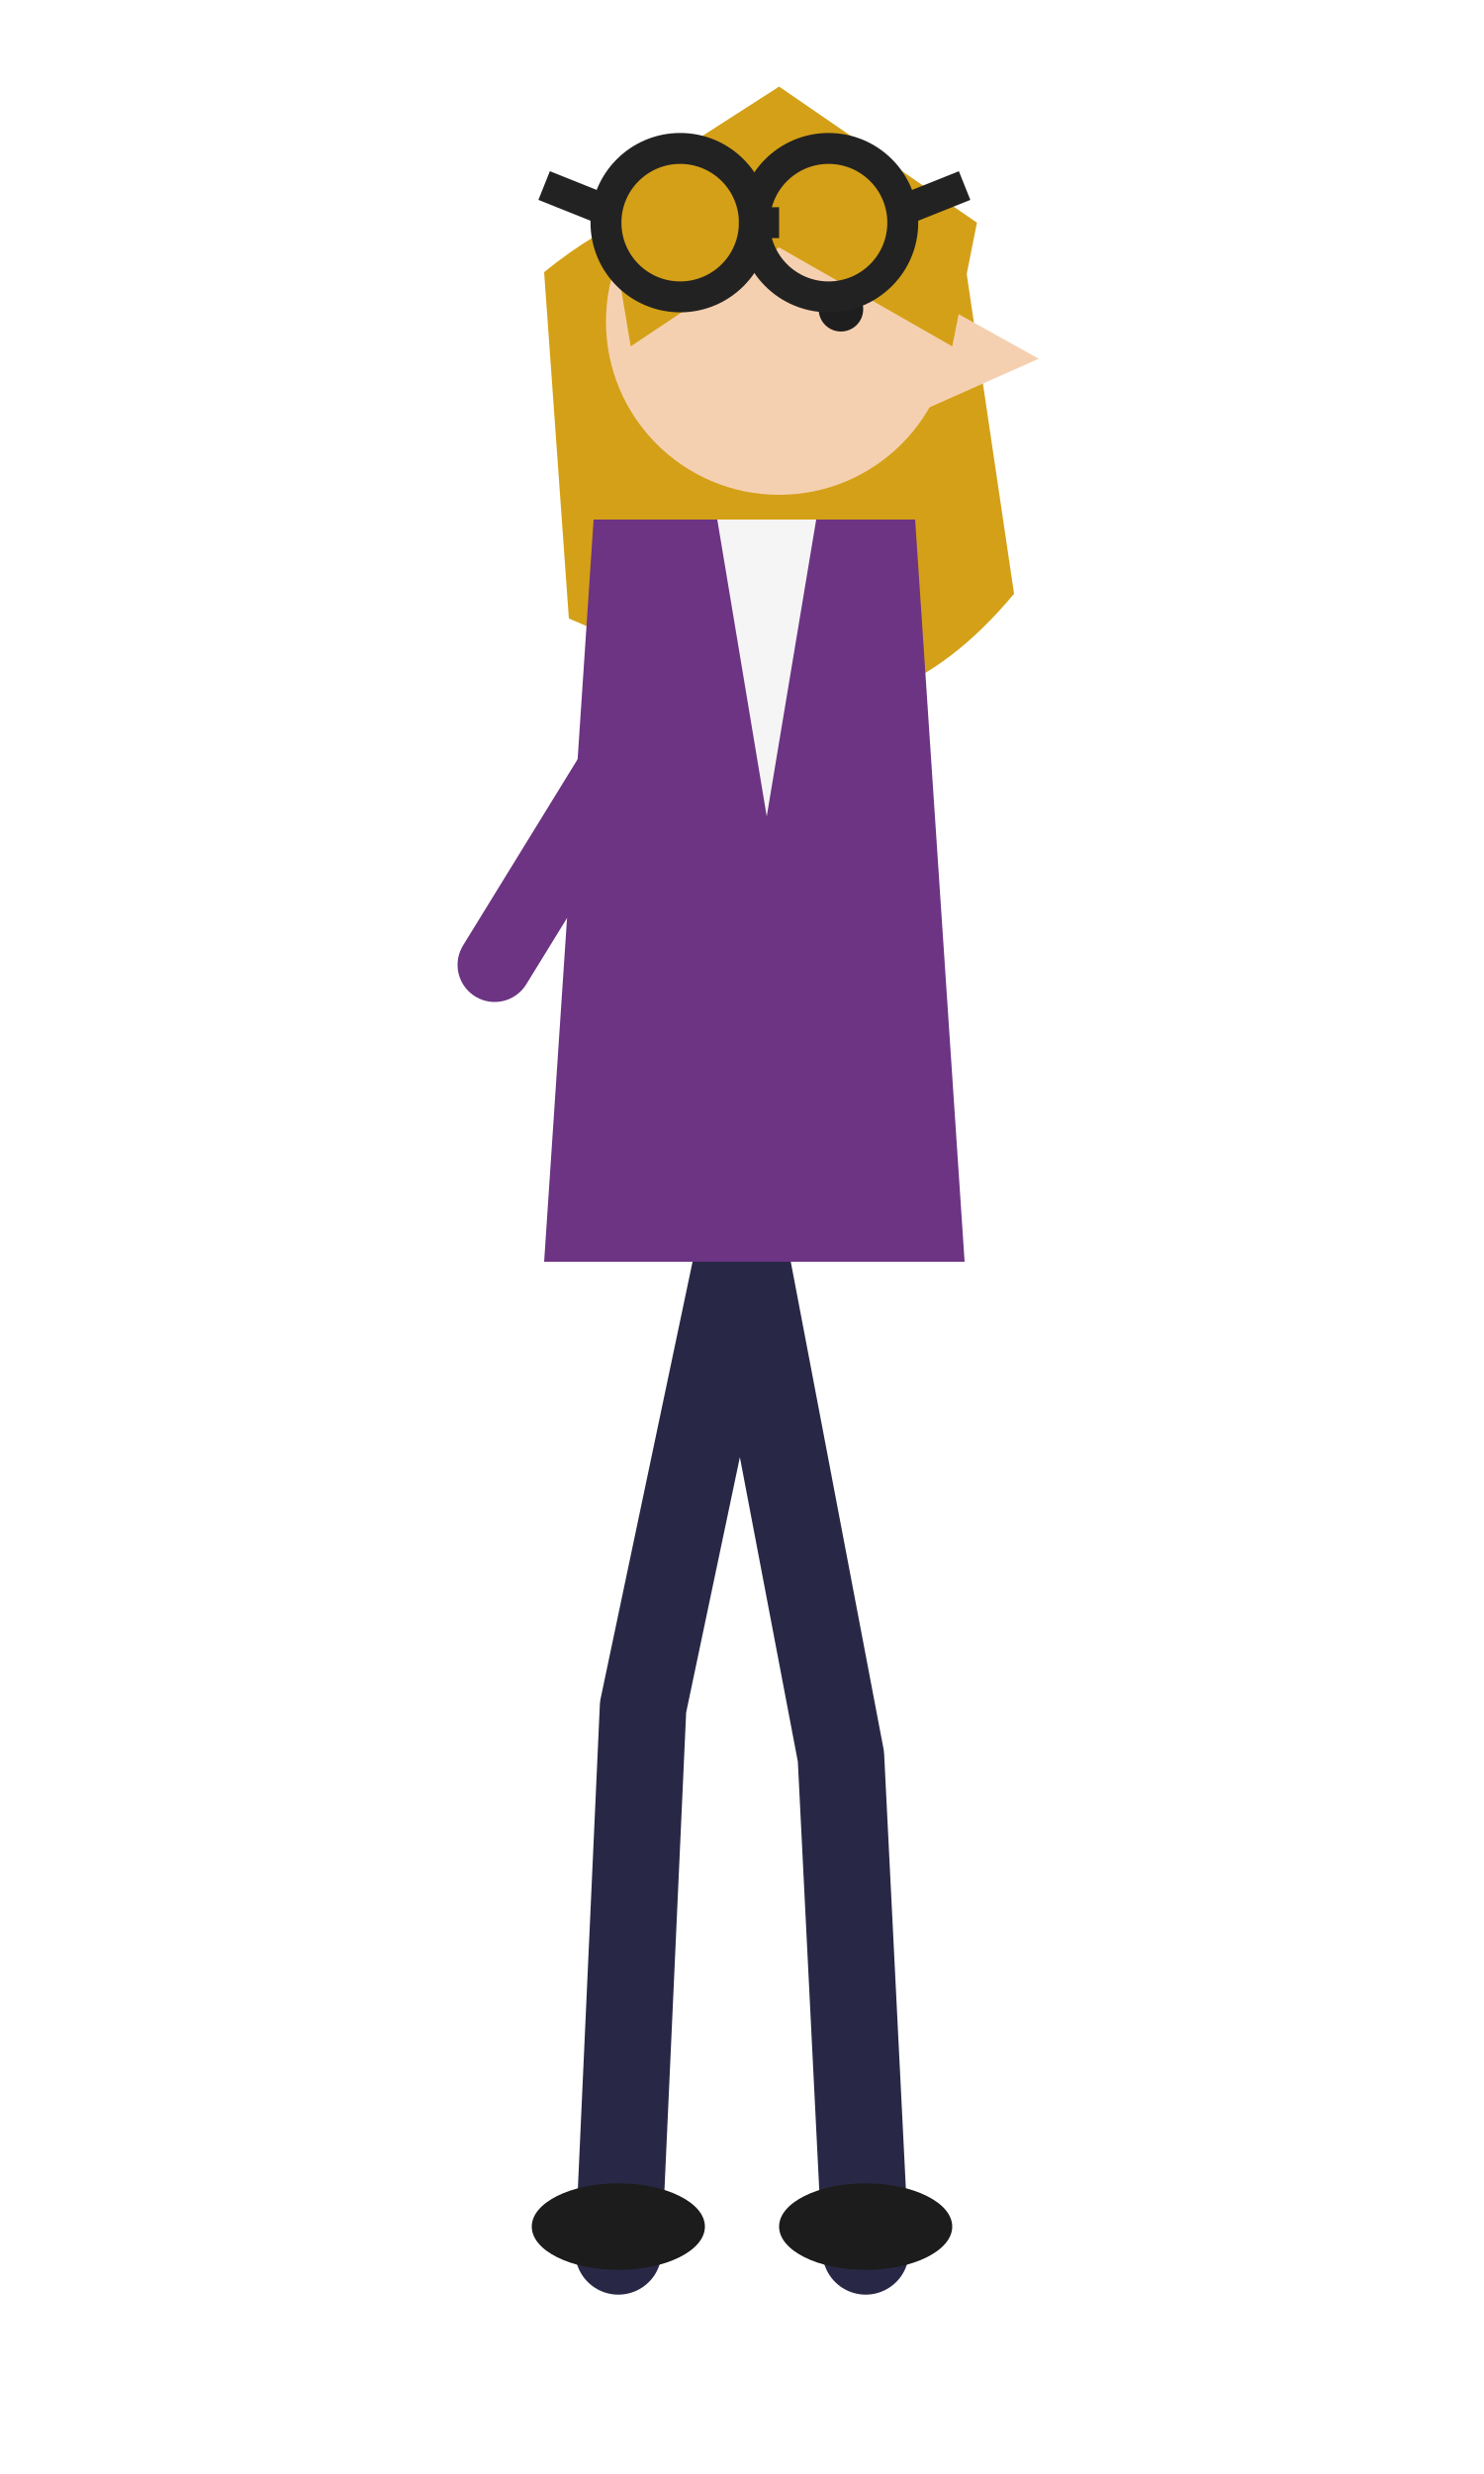
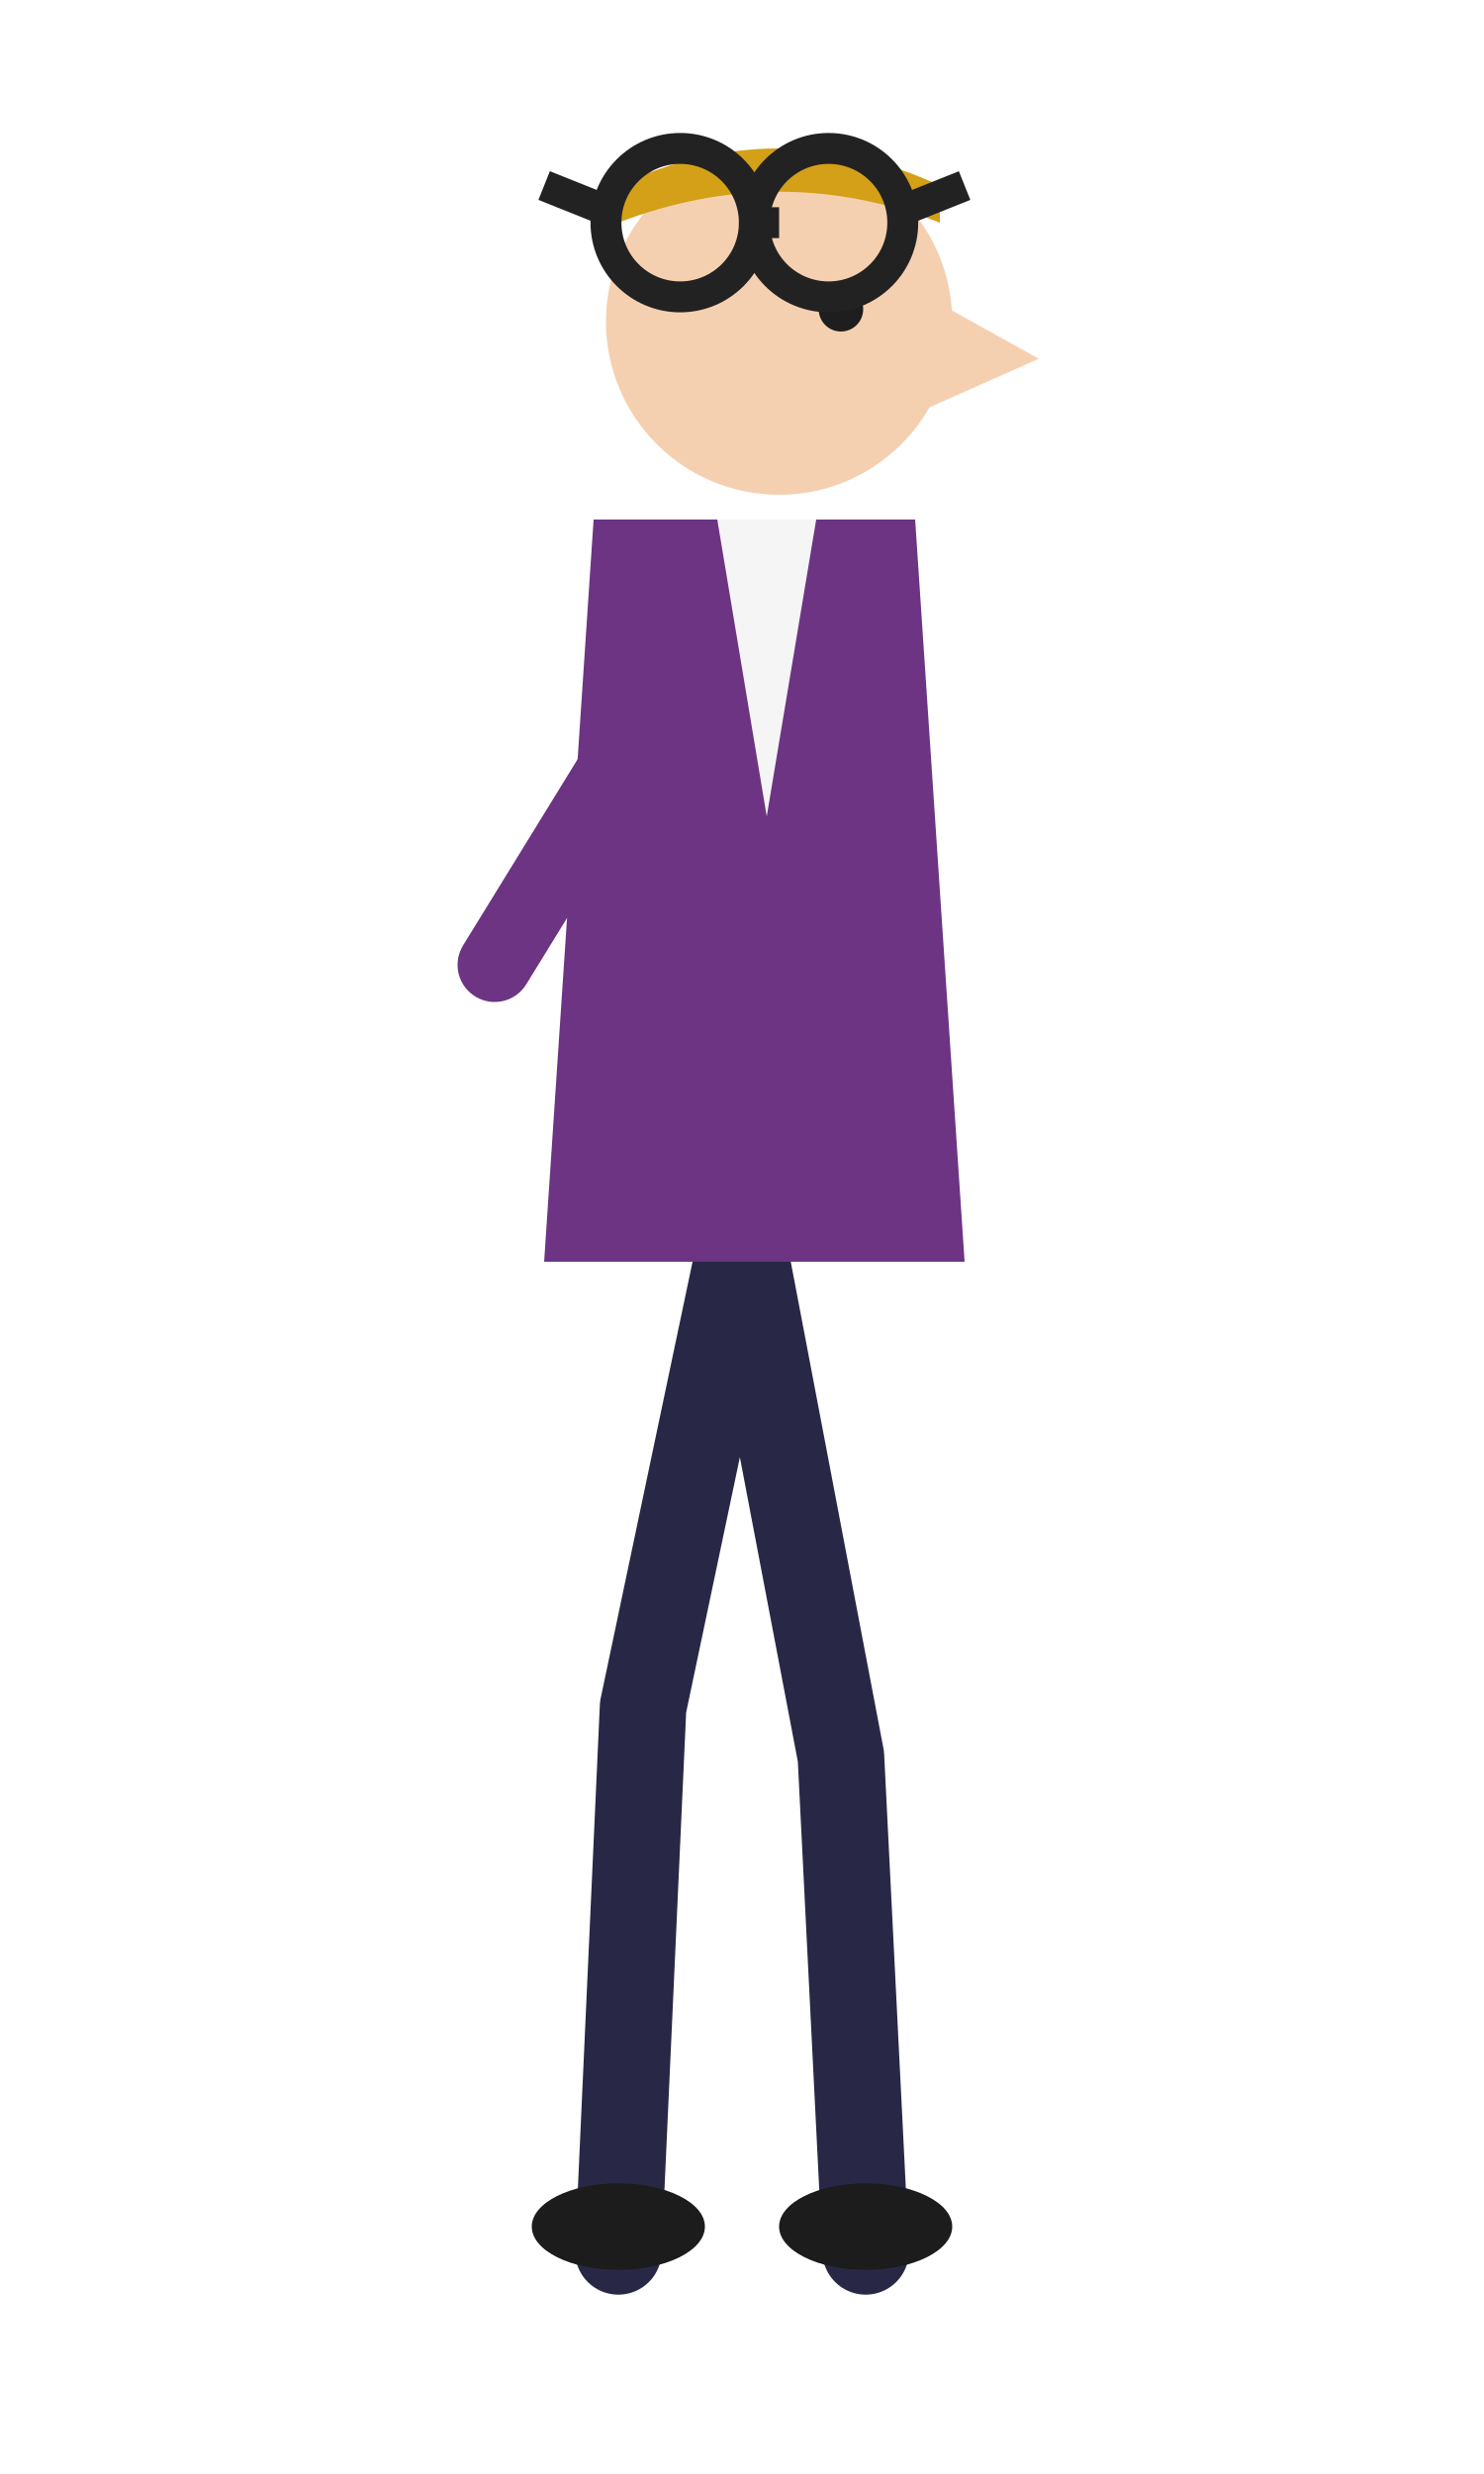
<svg xmlns="http://www.w3.org/2000/svg" viewBox="0 0 120 200" width="120" height="200">
-   <path d="M44 22 Q60 9 78 21 L82 48 Q72 60 60 56 L46 50 Z" fill="#d4a017" />
  <g stroke="#282846" stroke-width="7" stroke-linecap="round" fill="none" stroke-linejoin="round">
    <path d="M60 100 L68 142 L70 182 M60 100 L52 138 L50 182" />
  </g>
  <ellipse cx="70" cy="180" rx="7" ry="3.5" fill="#1c1c1c" />
  <ellipse cx="50" cy="180" rx="7" ry="3.5" fill="#1c1c1c" />
  <path d="M48 42 L74 42 L78 102 L44 102 Z" fill="#6c3483" />
  <path d="M58 42 L66 42 L62 66 Z" fill="#f5f5f5" />
  <g stroke="#6c3483" stroke-width="6" stroke-linecap="round" fill="none">
    <path d="M56 52 L40 78" />
  </g>
  <circle cx="63" cy="26" r="14" fill="#f5d0b0" />
  <path d="M75 24 L84 29 L75 33 Z" fill="#f5d0b0" />
-   <path d="M49 16 L63 7 L79 18 L77 28 L63 20 L51 28 Z" fill="#d4a017" />
+   <path d="M50 15 Q63 9 76 15 L76 18 Q63 13 50 18 Z" fill="#d4a017" />
  <circle cx="68" cy="25" r="1.8" fill="#1e1e1e" />
  <g stroke="#222" stroke-width="2.5" fill="none">
    <circle cx="55" cy="18" r="6" />
    <circle cx="67" cy="18" r="6" />
    <path d="M61 18 L63 18 M49 17 L44 15 M73 17 L78 15" />
  </g>
</svg>
